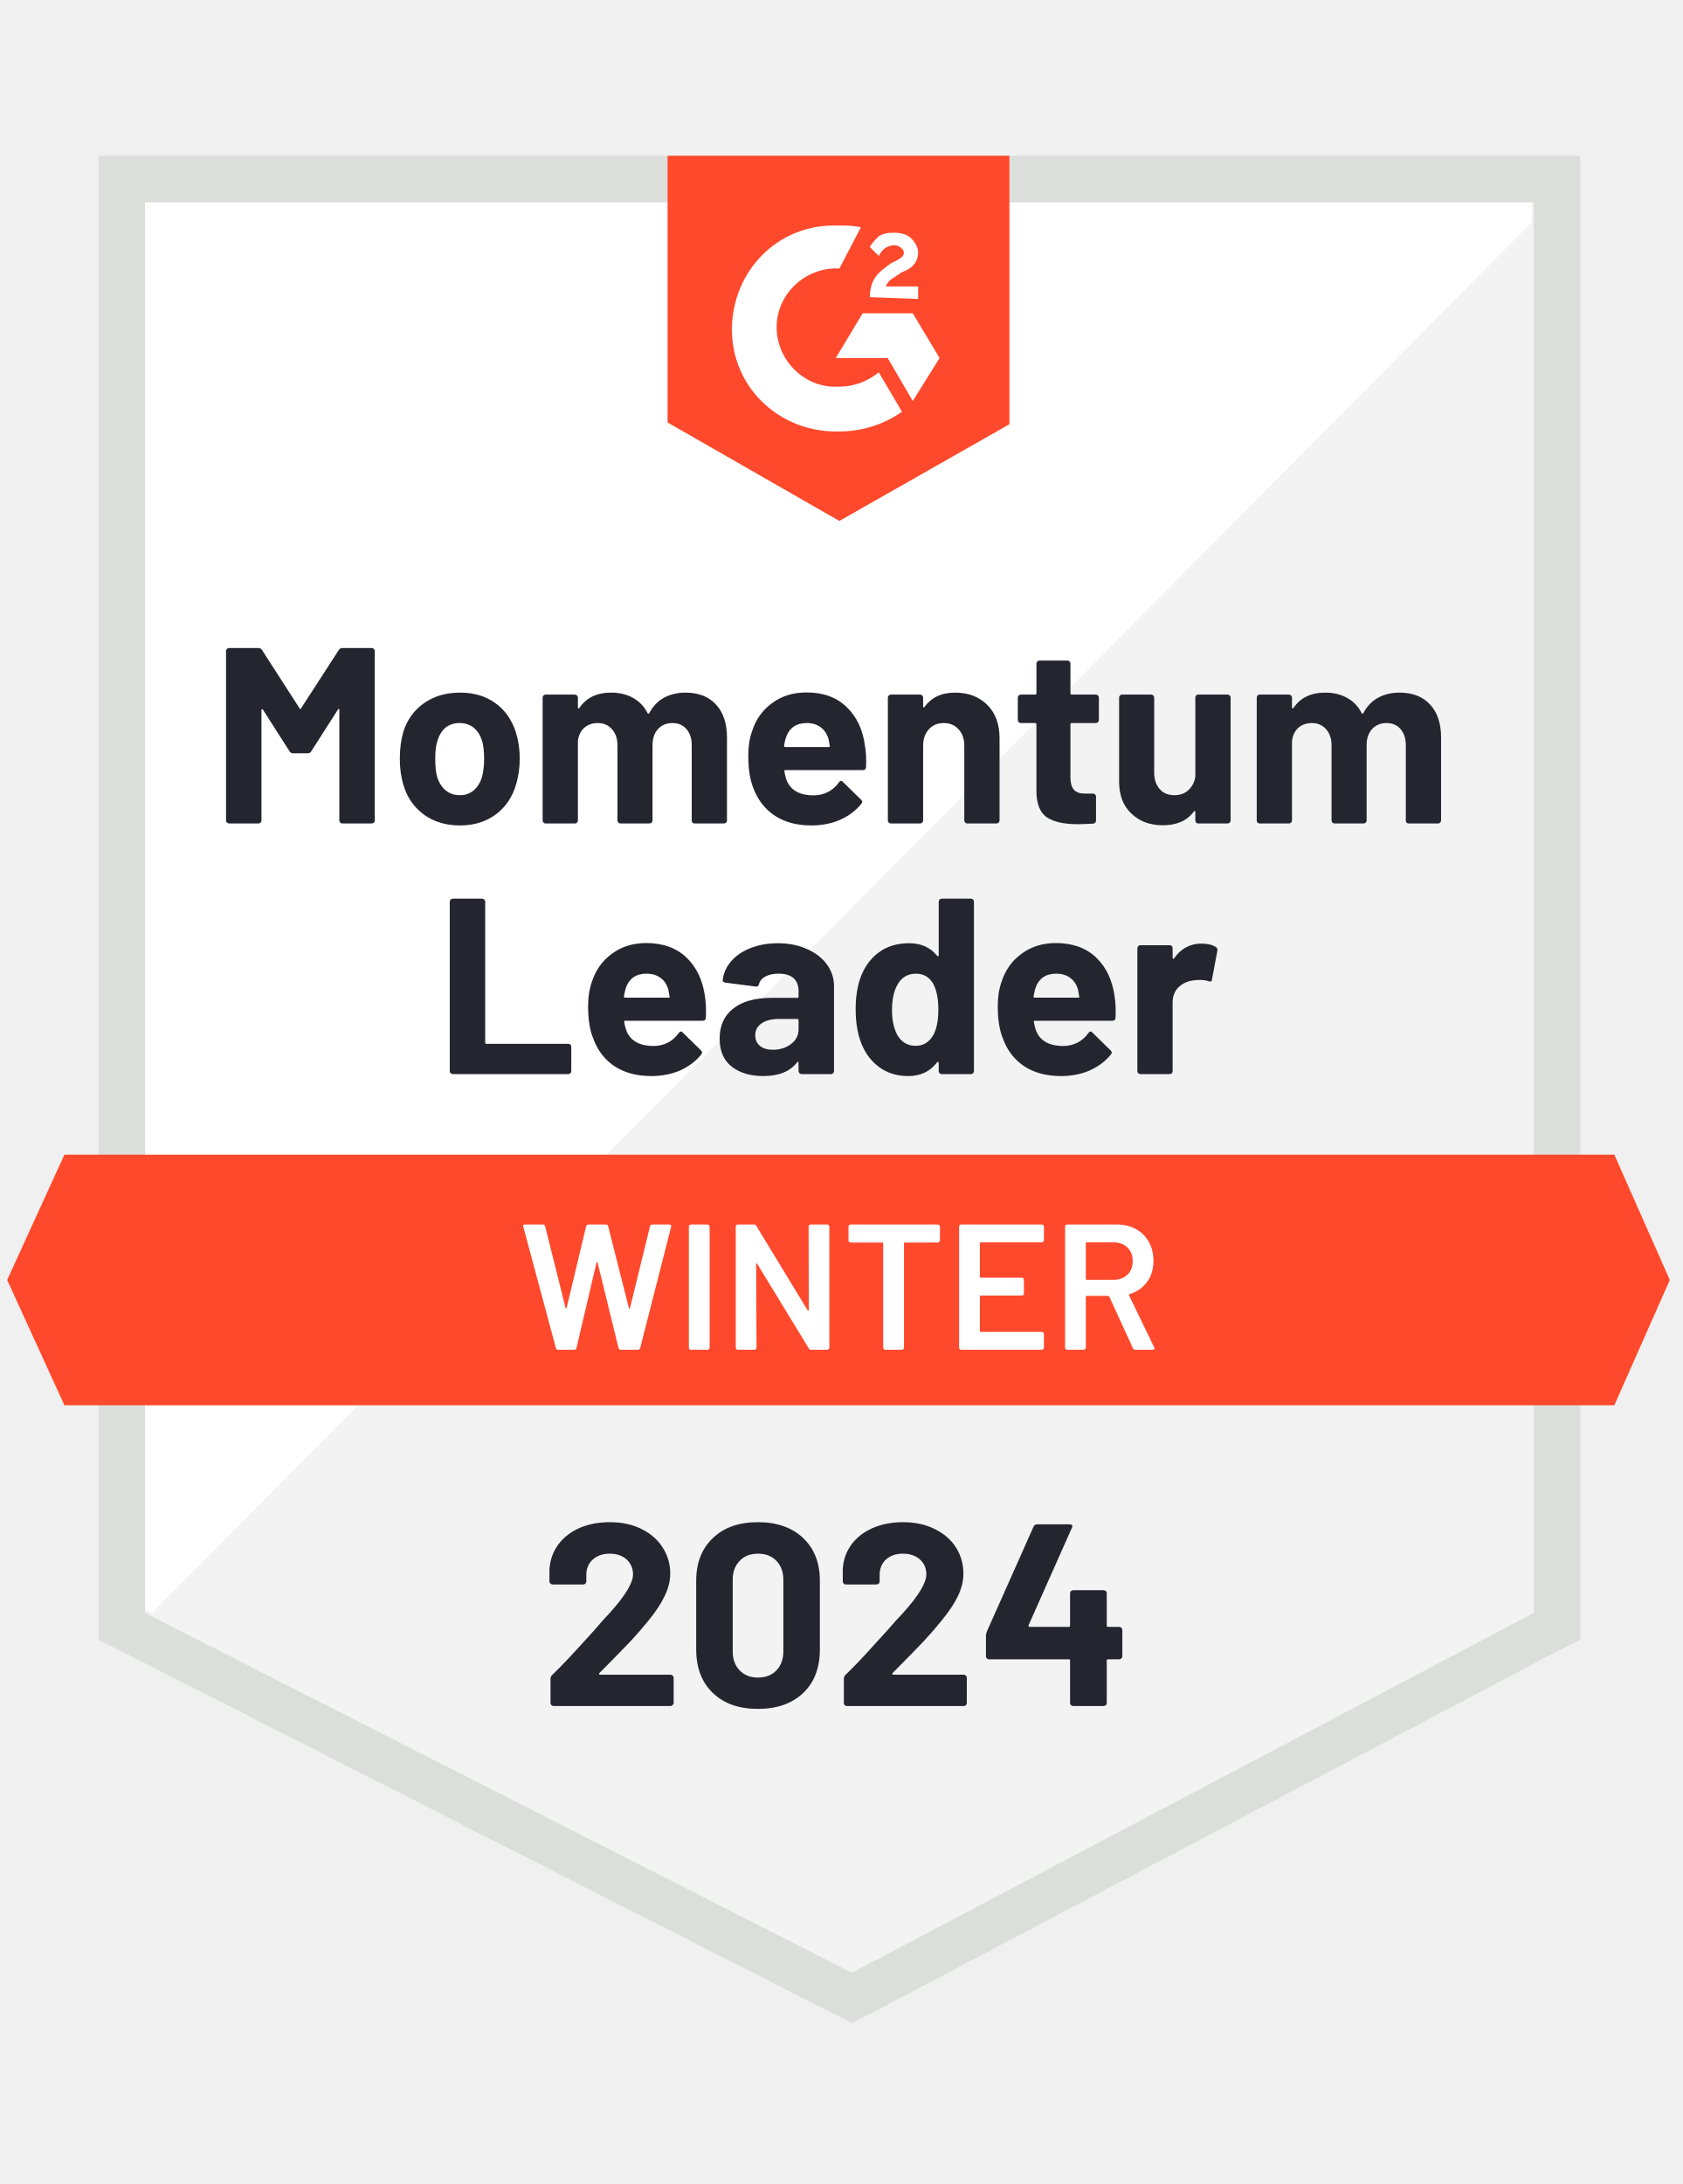
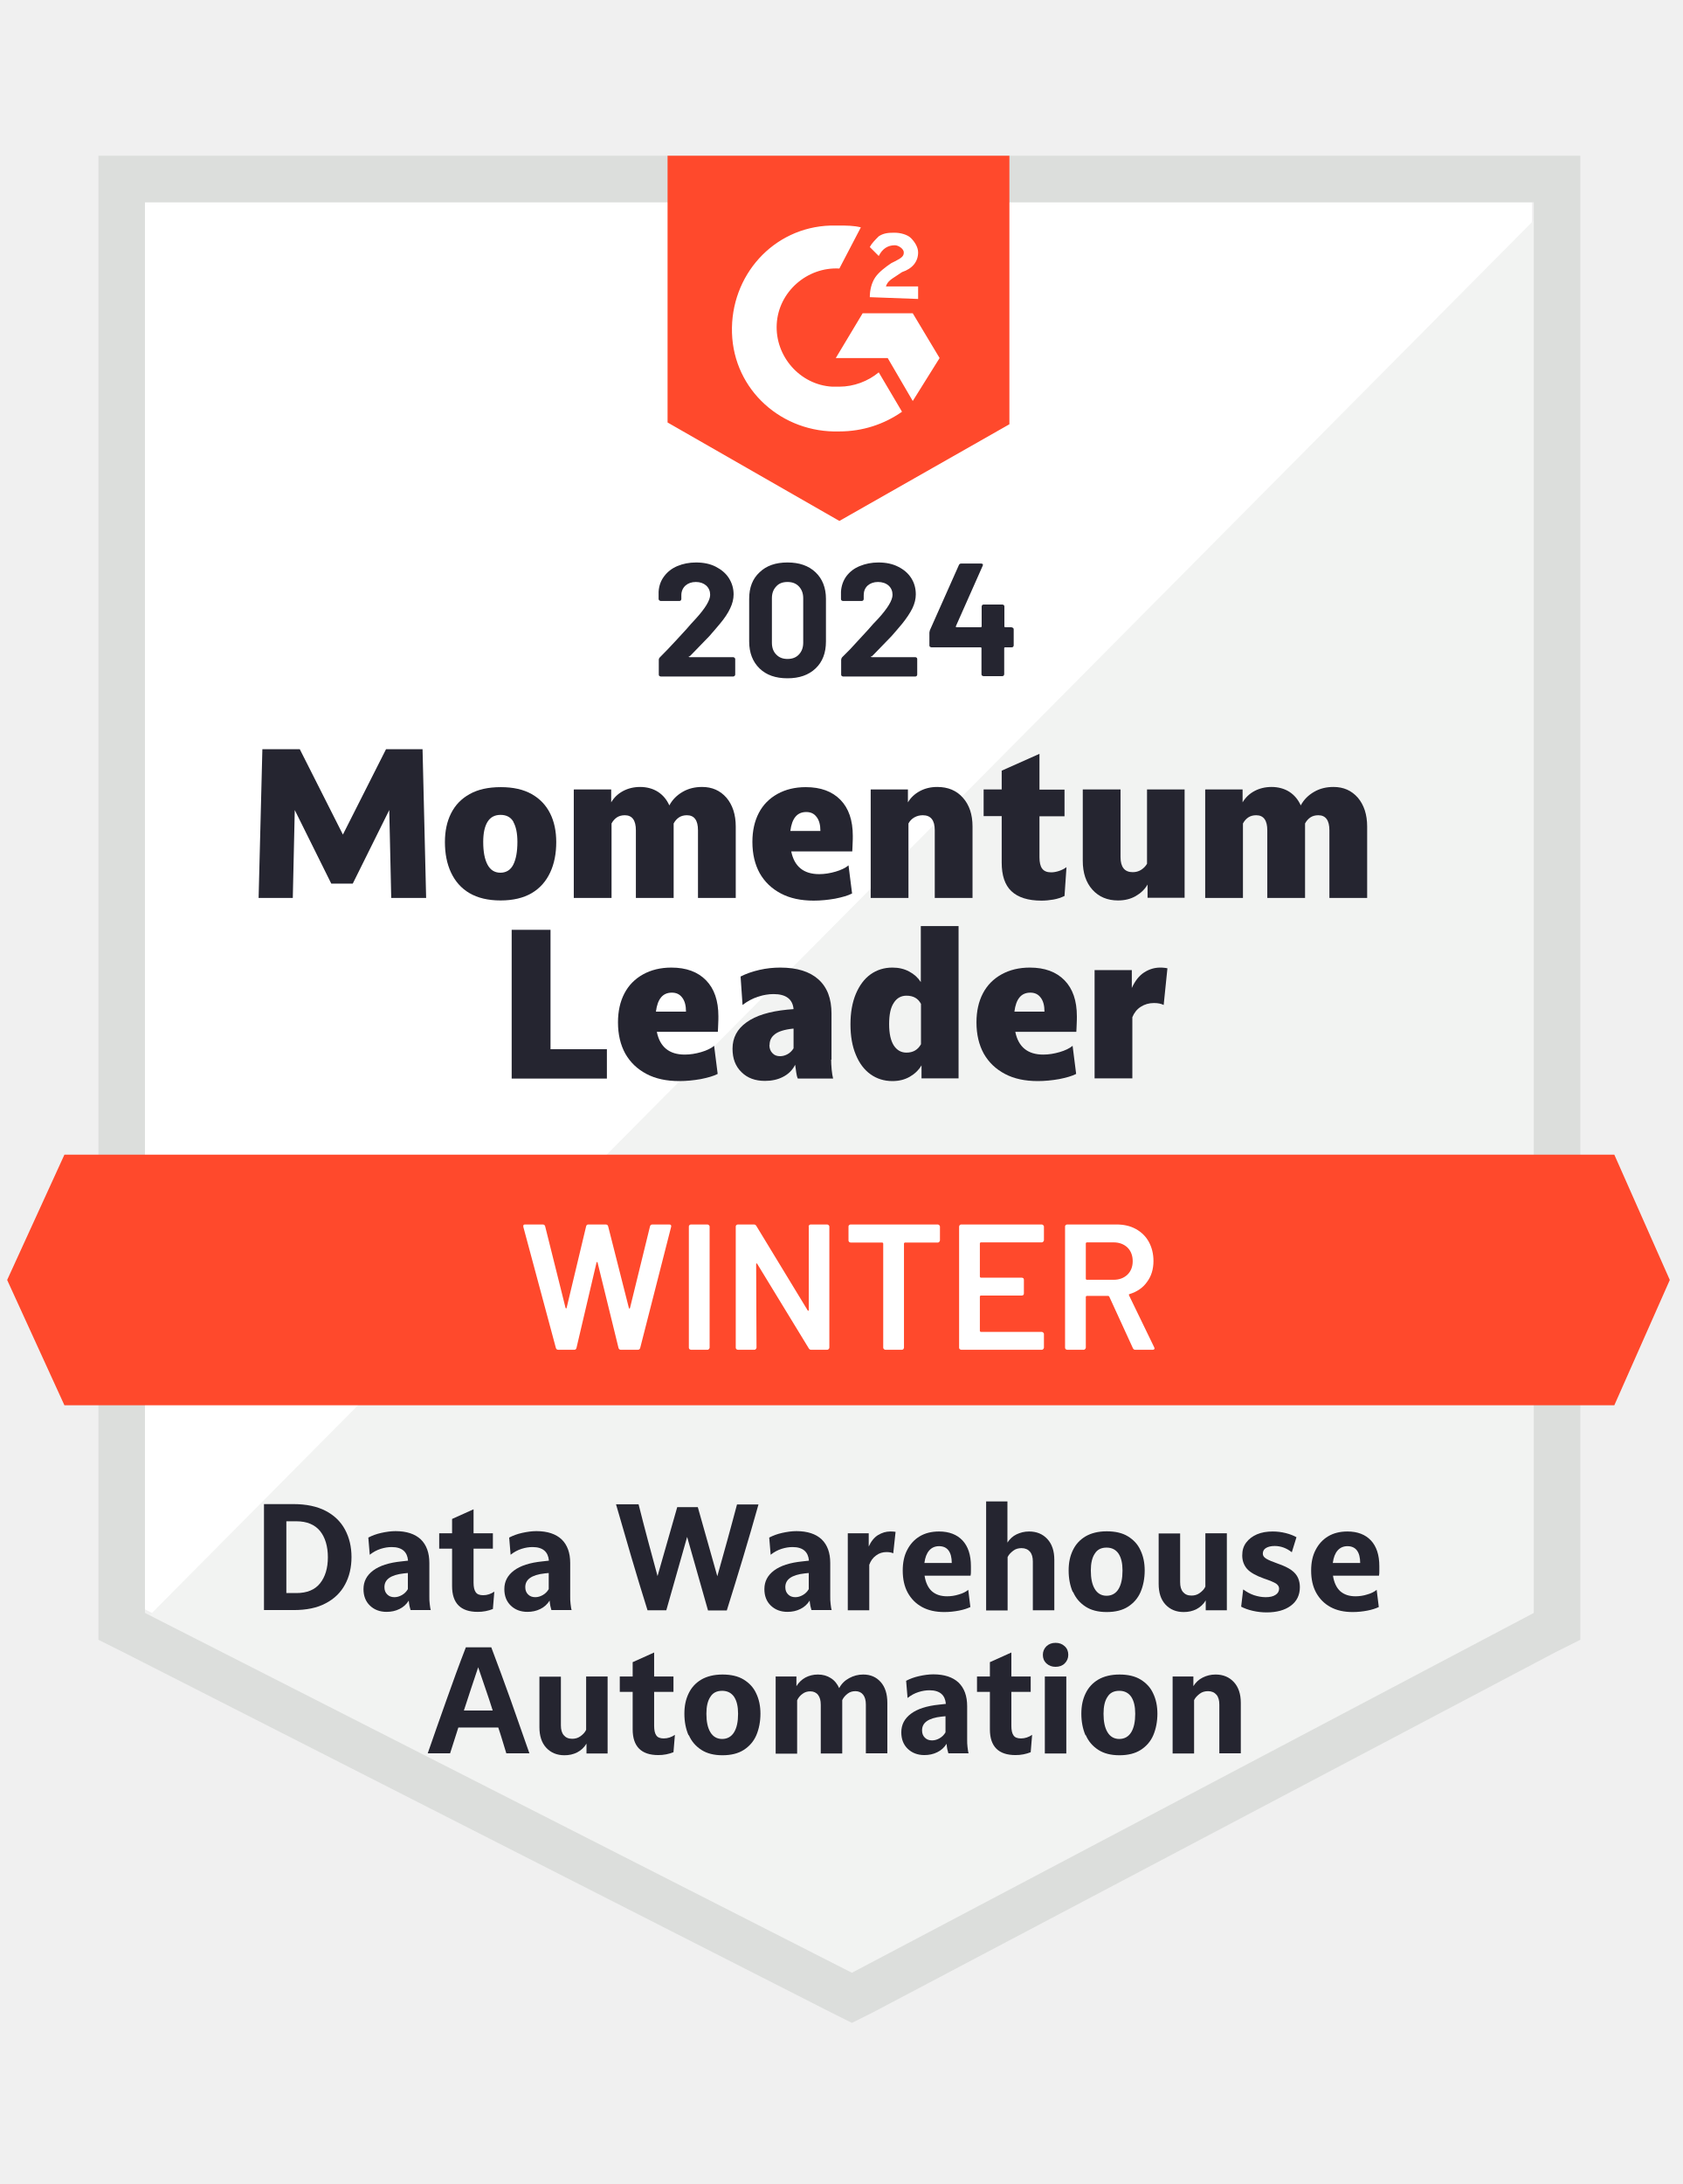
- <svg xmlns="http://www.w3.org/2000/svg" viewBox="0 0 94 122">
-   <path fill="#fff" d="M8.1 89.9 47.6 110l38-20.1V11.3H8.1z" />
-   <path fill="#f2f3f2" d="M86.4 11.6 7.3 91.3l41 20.3 38.1-19.5z" />
-   <path fill="#dcdedc" d="M5.5 37.5v54.1l1.4.7 39.5 20.1 1.2.6 1.2-.6 38.1-20.1 1.4-.7V8.7H5.5v28.8zm2.6 52.6V11.3h77.6v78.8l-38.1 20.1L8.1 90.1z" />
-   <path fill="#ff492c" d="M46.9 12.6c.4 0 .8 0 1.2.1L46.9 15c-1.8-.1-3.4 1.3-3.5 3.1-.1 1.8 1.3 3.4 3.1 3.5h.4c.8 0 1.6-.3 2.2-.8l1.3 2.2c-1 .7-2.2 1.1-3.5 1.1-3.2.1-5.9-2.3-6-5.5-.1-3.2 2.3-5.9 5.5-6h.5zm4.1 4.9 1.5 2.5-1.5 2.4-1.4-2.4h-2.9l1.5-2.5H51zm-2.4-.9c0-.4.1-.8.3-1.1.2-.3.6-.6.9-.8l.2-.1c.4-.2.5-.3.5-.5s-.3-.4-.5-.4c-.4 0-.7.2-.9.6l-.5-.5c.1-.2.3-.4.5-.6.3-.2.6-.2.9-.2.3 0 .7.1.9.3.2.2.4.5.4.8 0 .5-.3.9-.9 1.1l-.3.2c-.3.2-.5.3-.6.6h1.8v.7l-2.7-.1zm-1.7 12.5 9.5-5.4v-15H37.3v14.9l9.6 5.5zM90.2 64.5H3.6l-3.2 7 3.2 7h86.6l3.1-7z" />
-   <path fill="#252530" d="M25.3 60q-.07 0-.12-.05-.05-.05-.05-.12v-9.46q0-.07.05-.12.05-.05.12-.05h1.64q.07 0 .12.05.05.05.05.12v7.87q0 .07.07.07h4.58q.07 0 .11.04.05.05.05.12v1.36q0 .07-.05.12-.04.05-.11.05H25.3Zm14.09-4.34q.08.53.05 1.19-.01.17-.18.17h-4.33q-.08 0-.05.07.04.28.15.56.37.78 1.49.78.89-.01 1.41-.73.06-.08.13-.08.04 0 .09.06l1.01.99q.07.07.07.13 0 .02-.05.11-.47.57-1.19.89-.73.31-1.6.31-1.2 0-2.04-.54-.83-.55-1.19-1.53-.3-.7-.3-1.83 0-.77.21-1.36.32-1 1.13-1.58.8-.59 1.91-.59 1.4 0 2.25.81.84.81 1.03 2.17Zm-3.27-1.27q-.88 0-1.16.82-.05.18-.1.45 0 .07.07.07h2.43q.08 0 .05-.07-.07-.41-.07-.39-.12-.42-.44-.65-.31-.23-.78-.23Zm7.34-1.7q.91 0 1.62.32.72.31 1.12.86.4.54.4 1.22v4.74q0 .07-.05.12-.05.05-.12.05h-1.64q-.07 0-.12-.05-.05-.05-.05-.12v-.46q0-.04-.03-.06-.02-.01-.05.03-.59.77-1.89.77-1.09 0-1.77-.53-.67-.53-.67-1.57 0-1.08.76-1.67.75-.6 2.15-.6h1.43q.07 0 .07-.07v-.3q0-.47-.28-.73-.28-.25-.84-.25-.43 0-.72.15t-.37.43q-.04.16-.18.14l-1.7-.22q-.16-.03-.15-.13.06-.58.47-1.06.41-.48 1.09-.74.68-.27 1.52-.27Zm-.28 5.95q.6 0 1.02-.32.42-.32.42-.83v-.5q0-.07-.07-.07h-1.01q-.63 0-.98.24-.36.24-.36.67 0 .38.27.6.26.21.71.21Zm9.27-8.27q0-.07.05-.12.05-.05.12-.05h1.63q.07 0 .12.05.05.05.05.12v9.46q0 .07-.05.12-.05.05-.12.05h-1.63q-.07 0-.12-.05-.05-.05-.05-.12v-.46q0-.04-.03-.05-.03-.01-.06.02-.58.77-1.61.77-.98 0-1.68-.54-.71-.55-1.02-1.5-.24-.73-.24-1.7 0-.99.26-1.73.32-.9 1.01-1.42.69-.53 1.72-.53 1 0 1.56.7.03.04.06.03.03-.01.03-.06v-2.99Zm-.3 7.45q.28-.52.28-1.42 0-.94-.3-1.47-.33-.54-.94-.54-.66 0-1 .54-.35.55-.35 1.49 0 .84.3 1.4.35.6 1.03.6.63 0 .98-.6Zm10.13-2.16q.08.53.05 1.19-.01.17-.18.17h-4.33q-.08 0-.05.07.04.28.15.56.37.78 1.49.78.89-.01 1.41-.73.06-.08.13-.08.04 0 .09.06l1.01.99q.07.07.07.13 0 .02-.05.11-.47.57-1.19.89-.73.31-1.6.31-1.2 0-2.04-.54-.83-.55-1.19-1.53-.3-.7-.3-1.83 0-.77.21-1.36.32-1 1.13-1.58.8-.59 1.91-.59 1.4 0 2.25.81.84.81 1.03 2.17Zm-3.27-1.27q-.88 0-1.16.82-.05.18-.1.45 0 .07.07.07h2.43q.08 0 .05-.07-.07-.41-.07-.39-.12-.42-.44-.65-.31-.23-.78-.23Zm8.12-1.68q.51 0 .8.19.11.06.09.21l-.3 1.6q-.01.17-.19.1-.21-.07-.49-.07-.12 0-.31.02-.51.05-.86.37-.35.33-.35.88v3.82q0 .07-.04.12-.05.05-.12.05h-1.64q-.07 0-.12-.05-.05-.05-.05-.12v-6.86q0-.07.05-.12.05-.05.12-.05h1.64q.07 0 .12.05.04.05.04.12v.53q0 .05.03.06.03.01.04-.01.58-.84 1.54-.84ZM18.93 36.31q.07-.11.2-.11h1.64q.07 0 .12.05.05.05.05.12v9.46q0 .07-.05.12-.05.05-.12.05h-1.64q-.07 0-.12-.05-.05-.05-.05-.12v-6.17q0-.06-.03-.06-.02 0-.05.04l-1.49 2.33q-.07.11-.19.11h-.83q-.12 0-.19-.11l-1.49-2.33q-.03-.04-.05-.03-.03.01-.03.06v6.16q0 .07-.05.12-.05.05-.12.05H12.8q-.07 0-.12-.05-.05-.05-.05-.12v-9.46q0-.07.05-.12.05-.05.12-.05h1.64q.13 0 .2.11l2.1 3.26q.04.09.08 0l2.11-3.26Zm6.77 9.8q-1.18 0-2.02-.61-.84-.62-1.15-1.68-.19-.66-.19-1.43 0-.83.19-1.49.32-1.03 1.16-1.62.84-.59 2.02-.59 1.15 0 1.96.58t1.15 1.62q.22.7.22 1.47 0 .76-.19 1.41-.31 1.1-1.14 1.72-.84.62-2.01.62Zm0-1.69q.46 0 .78-.28t.46-.77q.11-.45.11-.98 0-.59-.11-1-.15-.47-.47-.74-.33-.26-.79-.26-.47 0-.79.26-.31.27-.45.74-.12.34-.12 1 0 .63.1.98.14.49.47.77.33.28.81.28Zm12.6-5.73q1.09 0 1.7.66.62.66.62 1.85v4.63q0 .07-.05.12-.05.05-.12.05h-1.64q-.07 0-.12-.05-.04-.05-.04-.12v-4.2q0-.57-.3-.91-.29-.33-.78-.33-.49 0-.8.33-.31.34-.31.9v4.21q0 .07-.05.12-.05.05-.12.05h-1.62q-.07 0-.12-.05-.05-.05-.05-.12v-4.2q0-.56-.31-.9-.3-.34-.79-.34-.45 0-.75.26-.3.27-.36.74v4.44q0 .07-.05.12-.05.05-.12.05h-1.64q-.07 0-.11-.05-.05-.05-.05-.12v-6.86q0-.07.05-.12.04-.05.11-.05h1.64q.07 0 .12.05.05.05.05.12v.55q0 .04.03.05.03.02.05-.02.58-.86 1.78-.86.7 0 1.23.3.52.29.8.84.04.08.1 0 .31-.58.83-.86.53-.28 1.19-.28Zm10.03 2.97q.09.53.06 1.19-.01.17-.18.17h-4.33q-.08 0-.05.07.04.28.15.56.36.78 1.48.78.9-.01 1.42-.73.05-.08.12-.08.05 0 .1.06l1.01.99q.07.07.07.13 0 .02-.06.11-.46.57-1.19.89-.72.31-1.59.31-1.21 0-2.04-.54-.83-.55-1.2-1.53-.29-.7-.29-1.83 0-.77.21-1.36.32-1 1.13-1.58.8-.59 1.91-.59 1.4 0 2.24.81.85.81 1.03 2.17Zm-3.26-1.27q-.88 0-1.16.82-.06.18-.1.45 0 .07.07.07h2.42q.09 0 .06-.07-.07-.41-.07-.39-.13-.42-.44-.65-.32-.23-.78-.23Zm8.29-1.7q1.12 0 1.81.69.68.68.68 1.86v4.59q0 .07-.05.12-.05.05-.12.05h-1.63q-.07 0-.12-.05-.05-.05-.05-.12v-4.18q0-.56-.32-.91-.31-.35-.83-.35t-.83.35q-.32.35-.32.91v4.18q0 .07-.05.12-.05.05-.12.05h-1.63q-.07 0-.12-.05-.05-.05-.05-.12v-6.86q0-.07.05-.12.05-.05.12-.05h1.63q.07 0 .12.05.05.05.05.12v.49q0 .04.03.06.03.01.04-.02.58-.81 1.71-.81Zm8.04 1.53q0 .07-.05.12-.05.05-.12.05h-1.35q-.07 0-.07.07v2.96q0 .47.19.69.19.22.61.22h.46q.07 0 .12.05.05.05.05.12v1.33q0 .16-.17.18-.58.03-.84.03-1.16 0-1.73-.38-.58-.39-.59-1.45v-3.75q0-.07-.07-.07h-.8q-.07 0-.12-.05-.05-.05-.05-.12v-1.25q0-.07.05-.12.05-.05.12-.05h.8q.07 0 .07-.07v-1.66q0-.07.05-.12.05-.05.12-.05h1.57q.07 0 .11.05.05.05.05.12v1.66q0 .07.07.07h1.35q.07 0 .12.05.05.05.05.12v1.25Zm5.39-1.25q0-.07.04-.12.05-.05.12-.05h1.64q.07 0 .12.05.05.05.05.12v6.86q0 .07-.05.12-.05.05-.12.05h-1.64q-.07 0-.12-.05-.04-.05-.04-.12v-.47q0-.05-.03-.05-.03-.01-.06.03-.56.76-1.73.76-1.07 0-1.75-.65-.69-.64-.69-1.8v-4.68q0-.07.05-.12.05-.05.12-.05h1.62q.07 0 .12.05.05.05.05.12v4.19q0 .56.3.91t.83.35q.48 0 .79-.29.31-.29.38-.75v-4.41Zm11.41-.28q1.09 0 1.7.66.62.66.62 1.85v4.63q0 .07-.05.12-.05.05-.12.05h-1.64q-.07 0-.12-.05-.04-.05-.04-.12v-4.2q0-.57-.3-.91-.29-.33-.78-.33-.49 0-.8.33-.31.34-.31.9v4.21q0 .07-.05.12-.05.05-.12.05h-1.62q-.07 0-.12-.05-.05-.05-.05-.12v-4.2q0-.56-.31-.9-.3-.34-.79-.34-.45 0-.75.26-.3.27-.36.74v4.44q0 .07-.05.12-.05.05-.12.05h-1.64q-.07 0-.12-.05-.04-.05-.04-.12v-6.86q0-.07.04-.12.05-.05.12-.05h1.64q.07 0 .12.05.05.05.05.12v.55q0 .04.03.05.03.02.05-.02.58-.86 1.78-.86.7 0 1.23.3.52.29.8.84.04.08.1 0 .31-.58.83-.86.53-.28 1.19-.28Z" />
-   <path fill="#fff" d="M31.2 75.4q-.11 0-.14-.1l-1.82-6.77-.01-.04q0-.09.11-.09h.98q.11 0 .14.1l1.14 4.56q.01.03.03.03.02 0 .03-.03l1.09-4.56q.03-.1.13-.1h.96q.11 0 .14.1l1.16 4.57q.01.03.03.03.02 0 .03-.03l1.12-4.57q.03-.1.14-.1h.93q.14 0 .11.13l-1.73 6.77q-.03.1-.14.1h-.93q-.11 0-.14-.1l-1.17-4.77q-.01-.03-.03-.04-.02 0-.03.04l-1.12 4.77q-.03.1-.13.1h-.88Zm7.41 0q-.05 0-.09-.04-.03-.03-.03-.08v-6.76q0-.05.03-.08.04-.04.09-.04h.92q.05 0 .08.04.04.03.04.08v6.76q0 .05-.04.08-.03.04-.08.04h-.92Zm6.57-6.88q0-.05.03-.08.04-.04.09-.04h.92q.05 0 .08.04.04.03.04.08v6.76q0 .05-.04.08-.03.04-.08.04h-.89q-.1 0-.14-.08l-2.88-4.72q-.02-.03-.04-.03-.02.01-.02.05l.02 4.66q0 .05-.04.08-.03.04-.08.04h-.92q-.05 0-.09-.04-.03-.03-.03-.08v-6.76q0-.05.03-.08.04-.04.09-.04h.89q.1 0 .14.08l2.87 4.72q.02.03.04.02.02 0 .02-.04l-.01-4.66Zm7.22-.12q.05 0 .08.04.04.03.04.08v.77q0 .05-.04.08-.03.04-.08.04h-1.84q-.05 0-.05.05v5.82q0 .05-.03.08-.04.04-.09.04h-.92q-.05 0-.08-.04-.04-.03-.04-.08v-5.82q0-.05-.05-.05h-1.77q-.05 0-.09-.04-.03-.03-.03-.08v-.77q0-.05.03-.08.04-.04.09-.04h4.87Zm5.93.88q0 .05-.04.08-.03.04-.08.04H54.8q-.05 0-.05.05v1.87q0 .05.05.05h2.29q.05 0 .09.03.03.04.03.09v.76q0 .05-.03.09-.04.03-.09.03H54.8q-.05 0-.05.05v1.93q0 .05.05.05h3.41q.05 0 .08.04.04.03.04.08v.76q0 .05-.04.08-.03.04-.08.04h-4.5q-.05 0-.09-.04-.03-.03-.03-.08v-6.76q0-.05.03-.08.04-.04.09-.04h4.5q.05 0 .08.04.04.03.04.08v.76Zm5.11 6.12q-.1 0-.14-.09l-1.32-2.88q-.02-.04-.06-.04h-1.2q-.05 0-.05.05v2.84q0 .05-.04.08-.03.04-.08.04h-.92q-.05 0-.09-.04-.03-.03-.03-.08v-6.76q0-.05.03-.08.04-.04.09-.04h2.75q.61 0 1.08.25.47.26.73.72.26.47.26 1.07 0 .69-.36 1.17-.35.49-.98.68-.02 0-.03.02-.01.02 0 .04l1.41 2.91q.02.04.02.06 0 .08-.11.08h-.96Zm-2.72-6q-.05 0-.05.05v1.99q0 .05.05.05h1.5q.48 0 .78-.29.29-.28.29-.75t-.29-.76q-.3-.29-.78-.29h-1.5Z" />
-   <path fill="#252530" d="M33.49 93.46q-.03.03-.02.06.02.03.06.03h3.93q.07 0 .12.05.06.05.06.12v1.41q0 .07-.06.12-.05.05-.12.05h-6.52q-.08 0-.13-.05t-.05-.12v-1.34q0-.13.09-.22.71-.69 1.45-1.51.74-.82.93-1.02.4-.48.82-.92 1.32-1.46 1.32-2.17 0-.51-.36-.84-.36-.32-.94-.32t-.94.32q-.37.33-.37.87v.36q0 .07-.05.12-.05.05-.12.05h-1.71q-.07 0-.12-.05-.06-.05-.06-.12v-.68q.05-.78.5-1.39.45-.6 1.19-.92.75-.32 1.68-.32 1.03 0 1.79.39.76.38 1.17 1.03.42.66.42 1.45 0 .61-.31 1.25-.3.64-.91 1.38-.45.56-.97 1.12-.52.55-1.55 1.59l-.22.22Zm8.86 2q-1.6 0-2.52-.89-.93-.89-.93-2.43v-3.83q0-1.51.93-2.39.92-.89 2.52-.89 1.59 0 2.53.89.93.88.93 2.39v3.83q0 1.54-.93 2.43-.94.89-2.53.89Zm0-1.75q.65 0 1.03-.4.39-.4.39-1.07v-3.99q0-.66-.39-1.06-.38-.4-1.03-.4-.64 0-1.02.4-.39.4-.39 1.06v3.99q0 .67.39 1.07.38.4 1.02.4Zm7.52-.25q-.03.03-.01.06.01.03.06.03h3.93q.07 0 .12.05.05.05.05.12v1.41q0 .07-.05.12-.05.05-.12.05h-6.53q-.07 0-.12-.05-.05-.05-.05-.12v-1.34q0-.13.08-.22.72-.69 1.45-1.51.74-.82.93-1.02.41-.48.83-.92 1.32-1.46 1.32-2.17 0-.51-.36-.84-.37-.32-.95-.32t-.94.32q-.36.33-.36.87v.36q0 .07-.05.12-.05.05-.13.05h-1.71q-.07 0-.12-.05-.05-.05-.05-.12v-.68q.04-.78.49-1.39.45-.6 1.2-.92.75-.32 1.67-.32 1.03 0 1.79.39.77.38 1.18 1.03.41.66.41 1.45 0 .61-.3 1.25-.31.64-.92 1.38-.45.56-.97 1.12-.52.55-1.55 1.59l-.22.22Zm12.66-2.58q.07 0 .13.05.05.05.05.12v1.47q0 .07-.05.12-.06.05-.13.05h-.62q-.07 0-.07.07v2.37q0 .07-.05.12-.06.05-.13.05h-1.69q-.08 0-.13-.05t-.05-.12v-2.37q0-.07-.07-.07h-4.45q-.07 0-.13-.05-.05-.05-.05-.12v-1.16q0-.09.05-.22l2.61-5.86q.06-.13.2-.13h1.81q.1 0 .14.05.04.05-.01.15l-2.42 5.44q-.01.03 0 .06.02.03.05.03h2.2q.07 0 .07-.08v-1.79q0-.08.05-.13t.13-.05h1.69q.07 0 .13.05.05.05.05.13v1.79q0 .08.07.08h.62Z" />
+ <svg xmlns="http://www.w3.org/2000/svg" id="Layer_1" data-name="Layer 1" viewBox="0 0 94 122">
+   <defs>
+     <style>
+       .cls-1 {
+         fill: #f2f3f2;
+       }
+ 
+       .cls-1, .cls-2, .cls-3, .cls-4, .cls-5 {
+         stroke-width: 0px;
+       }
+ 
+       .cls-2 {
+         fill: #252530;
+       }
+ 
+       .cls-3 {
+         fill: #dcdedc;
+       }
+ 
+       .cls-4 {
+         fill: #ff492c;
+       }
+ 
+       .cls-5 {
+         fill: #fff;
+       }
+     </style>
+   </defs>
+   <path class="cls-5" d="M8.1,89.9l39.5,20.1,38-20.1V11.3H8.1v78.6Z" />
+   <path class="cls-1" d="M86.4,11.6L7.3,91.3l41,20.3,38.1-19.5V11.6Z" />
+   <path class="cls-3" d="M5.5,37.5v54.1l1.4.7,39.5,20.1,1.2.6,1.2-.6,38.1-20.1,1.4-.7V8.7H5.5v28.8ZM8.1,90.1V11.3h77.6v78.8l-38.1,20.1-39.5-20.1Z" />
+   <path class="cls-4" d="M46.9,12.6c.4,0,.8,0,1.2.1l-1.2,2.3c-1.8-.1-3.4,1.3-3.5,3.1-.1,1.8,1.3,3.4,3.1,3.5h.4c.8,0,1.6-.3,2.2-.8l1.3,2.2c-1,.7-2.2,1.1-3.5,1.1-3.2.1-5.9-2.3-6-5.5-.1-3.2,2.3-5.9,5.5-6,0,0,.5,0,.5,0ZM51,17.5l1.5,2.5-1.5,2.4-1.4-2.4h-2.9l1.5-2.5h2.8ZM48.6,16.6c0-.4.1-.8.3-1.1s.6-.6.9-.8l.2-.1c.4-.2.5-.3.5-.5s-.3-.4-.5-.4c-.4,0-.7.2-.9.6l-.5-.5c.1-.2.3-.4.5-.6.3-.2.6-.2.9-.2s.7.1.9.3.4.5.4.8c0,.5-.3.9-.9,1.1l-.3.2c-.3.2-.5.3-.6.6h1.8v.7s-2.7-.1-2.7-.1ZM46.9,29.1l9.5-5.4v-15h-19.1v14.9s9.6,5.5,9.6,5.5ZM90.2,64.5H3.6l-3.2,7,3.2,7h86.6l3.1-7-3.1-7Z" />
+   <path class="cls-5" d="M31.2,75.4c-.07,0-.12-.03-.14-.1l-1.82-6.77v-.04c-.01-.06.03-.09.1-.09h.98c.07,0,.12.03.14.1l1.14,4.56s.02.03.03.03.02,0,.03-.03l1.09-4.56c.02-.07.06-.1.13-.1h.96c.07,0,.12.03.14.1l1.16,4.57s.02.03.03.03.02-.01.03-.03l1.12-4.57c.02-.07.07-.1.14-.1h.93c.09,0,.13.04.11.13l-1.73,6.77c-.02.07-.07.1-.14.1h-.93c-.07,0-.12-.03-.14-.1l-1.17-4.77s-.02-.03-.03-.04c-.01,0-.02.01-.03.04l-1.12,4.77c-.02.07-.06.1-.13.1h-.88ZM38.61,75.4s-.06-.01-.09-.04c-.02-.02-.03-.05-.03-.08v-6.76s0-.06.03-.08c.03-.03.06-.04.09-.04h.92s.06.01.08.04c.03.02.04.05.04.08v6.76s-.01.06-.04.08c-.02.03-.05.04-.08.04h-.92ZM45.18,68.52s.01-.06.03-.08c.03-.03.06-.04.09-.04h.92s.06.01.08.04c.03.02.04.05.04.08v6.76s-.01.06-.04.08c-.02.03-.05.04-.08.04h-.89c-.07,0-.11-.03-.14-.08l-2.88-4.72s-.03-.03-.04-.03c-.01,0-.02.02-.02.05l.02,4.66s-.01.06-.04.08c-.02.03-.05.04-.08.04h-.92s-.06-.01-.09-.04c-.02-.02-.03-.05-.03-.08v-6.76s0-.06.03-.08c.03-.03.06-.04.09-.04h.89c.07,0,.11.03.14.08l2.87,4.72s.03.03.04.02c.01,0,.02-.01.02-.04,0,0,0-4.66,0-4.66ZM52.4,68.4s.06.01.08.04c.03.02.04.05.04.08v.77s-.01.06-.04.08c-.02.03-.05.04-.08.04h-1.84s-.05.02-.05.05v5.82s-.01.06-.03.08c-.03.03-.06.04-.09.04h-.92s-.06-.01-.08-.04c-.03-.02-.04-.05-.04-.08v-5.82s-.02-.05-.05-.05h-1.77s-.06-.01-.09-.04c-.02-.02-.03-.05-.03-.08v-.77s0-.06.03-.08c.03-.03.06-.04.09-.04h4.87ZM58.33,69.28s-.01.06-.04.08c-.02.03-.05.04-.08.04h-3.41s-.05.02-.05.05v1.87s.02.05.05.05h2.29s.06.01.09.03c.02.03.03.06.03.09v.76s0,.06-.03.09c-.03.02-.06.03-.09.03h-2.29s-.05.02-.05.05v1.93s.02.05.05.05h3.41s.06.01.08.04c.03.02.04.05.04.08v.76s-.01.06-.04.08c-.02.03-.05.04-.08.04h-4.5s-.06-.01-.09-.04c-.02-.02-.03-.05-.03-.08v-6.76s.01-.06.03-.08c.03-.03.06-.04.09-.04h4.5s.06.01.08.04c.03.02.04.05.04.08v.76h0ZM63.44,75.4c-.07,0-.11-.03-.14-.09l-1.32-2.88s-.03-.04-.06-.04h-1.2s-.05.02-.05.05v2.84s-.01.06-.04.08c-.02.03-.05.04-.08.04h-.92s-.06-.01-.09-.04c-.02-.02-.03-.05-.03-.08v-6.76s0-.06.03-.08c.03-.03.06-.04.09-.04h2.75c.41,0,.77.08,1.08.25.31.17.56.41.73.72.17.31.26.67.26,1.07,0,.46-.12.85-.36,1.17-.23.33-.56.55-.98.68-.01,0-.02,0-.03.02,0,.01,0,.03,0,.04l1.41,2.91s.02.05.02.06c0,.05-.04.08-.11.08h-.96ZM60.72,69.4s-.05.02-.05.05v1.99s.02.05.05.05h1.5c.32,0,.58-.1.78-.29.19-.19.29-.44.29-.75,0-.31-.1-.57-.29-.76-.2-.19-.46-.29-.78-.29h-1.5Z" />
+   <path class="cls-2" d="M38.5,36.65s-.02.02-.01.04c0,.01.02.02.04.02h2.44s.05.01.07.03c.02.02.04.05.04.07v.88s-.01.05-.04.07c-.02.02-.05.03-.07.03h-4.05s-.06-.01-.08-.03c-.02-.02-.03-.05-.03-.07v-.83c0-.05.02-.1.06-.14.29-.29.59-.6.9-.94.31-.34.5-.55.58-.63.17-.2.34-.39.51-.57.55-.6.82-1.05.82-1.35,0-.21-.07-.38-.22-.52-.15-.13-.34-.2-.58-.2s-.43.07-.58.2c-.15.14-.23.32-.23.54v.22s-.01.05-.03.07-.05.03-.07.03h-1.06s-.05-.01-.07-.03c-.02-.02-.04-.05-.04-.07v-.42c.02-.32.12-.61.31-.86.19-.25.43-.44.74-.57.31-.13.66-.2,1.04-.2.43,0,.8.08,1.11.24.31.16.56.37.73.64.17.27.26.57.26.9,0,.25-.06.51-.19.78-.12.26-.31.55-.57.86-.19.23-.39.46-.6.7-.22.23-.54.56-.96.99l-.14.14h0ZM44,37.89c-.66,0-1.18-.18-1.56-.55-.38-.37-.58-.87-.58-1.51v-2.38c0-.63.19-1.12.58-1.48.38-.37.9-.55,1.56-.55s1.18.18,1.57.55c.38.36.58.86.58,1.48v2.38c0,.64-.19,1.14-.58,1.51-.39.37-.91.55-1.57.55ZM44,36.81c.27,0,.48-.08.64-.25.16-.17.24-.39.24-.66v-2.48c0-.27-.08-.49-.24-.66-.16-.17-.37-.25-.64-.25s-.48.08-.63.25c-.16.17-.24.38-.24.66v2.48c0,.28.08.5.24.66.16.17.37.25.63.25ZM48.67,36.65s-.01.02,0,.04c0,.01.02.02.04.02h2.44s.05.01.07.03c.02.02.03.05.03.07v.88s-.01.05-.03.07c-.02.02-.05.03-.07.03h-4.05s-.05-.01-.07-.03c-.02-.02-.03-.05-.03-.07v-.83c0-.05.02-.1.05-.14.3-.29.6-.6.9-.94.31-.34.5-.55.58-.63.17-.2.34-.39.52-.57.55-.6.82-1.05.82-1.35,0-.21-.07-.38-.22-.52-.15-.13-.35-.2-.59-.2s-.43.07-.58.2c-.15.14-.22.32-.22.54v.22s-.01.05-.03.07-.05.03-.08.03h-1.06s-.05-.01-.07-.03-.03-.05-.03-.07v-.42c.02-.32.12-.61.3-.86.19-.25.43-.44.75-.57s.66-.2,1.04-.2c.43,0,.8.08,1.11.24.32.16.56.37.73.64.17.27.25.57.25.9,0,.25-.06.51-.19.78-.13.26-.32.55-.57.86-.19.23-.39.46-.6.7-.22.23-.54.56-.96.99l-.14.14h0ZM56.53,35.05s.06.01.08.03c.02.02.03.05.03.07v.91s-.01.05-.03.07c-.02.02-.05.03-.08.03h-.38s-.04.01-.04.04v1.47s-.01.05-.03.07c-.02.02-.05.03-.08.03h-1.05s-.06-.01-.08-.03c-.02-.02-.03-.05-.03-.07v-1.47s-.01-.04-.04-.04h-2.76s-.06-.01-.08-.03c-.02-.02-.03-.05-.03-.07v-.72s.01-.08.03-.14l1.62-3.64c.02-.05.07-.08.12-.08h1.12s.07.01.09.03c.02.02.01.05,0,.09l-1.5,3.38s0,.02,0,.04c0,.01.02.02.03.02h1.37s.04-.02.04-.05v-1.11s.01-.06.03-.08.05-.03.08-.03h1.05s.06.01.08.03c.02.02.03.05.03.08v1.11s.01.05.04.05c0,0,.38,0,.38,0Z" />
+   <g>
+     <path class="cls-2" d="M14.67,41.85h2.08l2.41,4.77,2.41-4.77h2.04l.2,8.31h-1.95l-.11-4.91-2.04,4.11h-1.2l-2.04-4.11-.11,4.91h-1.91l.21-8.31Z" />
+     <path class="cls-2" d="M27.97,50.3c-.7,0-1.28-.14-1.74-.41s-.8-.66-1.03-1.15c-.23-.49-.34-1.06-.34-1.7,0-.61.11-1.14.34-1.6.23-.46.57-.82,1.04-1.08.46-.26,1.04-.39,1.74-.39s1.27.13,1.73.39c.46.26.8.62,1.03,1.08.23.46.34,1,.34,1.6,0,.64-.11,1.21-.34,1.7s-.57.88-1.03,1.15-1.04.41-1.74.41ZM28.69,45.91c-.15-.26-.39-.39-.72-.39s-.57.13-.73.39c-.16.26-.24.63-.24,1.12,0,.55.08.97.24,1.27s.4.45.72.45.57-.15.72-.45c.15-.3.23-.72.23-1.27,0-.49-.08-.86-.23-1.12Z" />
+     <path class="cls-2" d="M32.08,44.1h2.07v.72c.16-.27.38-.48.66-.63.28-.15.6-.23.96-.23s.71.09.99.27c.28.18.49.43.64.76.17-.32.42-.57.75-.76s.69-.27,1.08-.27c.56,0,1.01.2,1.36.6.34.4.52.94.52,1.61v3.99h-2.11v-3.78c0-.56-.21-.84-.62-.84-.17,0-.32.04-.44.12-.12.08-.22.19-.3.34v4.16h-2.11v-3.78c0-.56-.21-.84-.62-.84-.17,0-.32.04-.44.12-.12.08-.22.19-.3.34v4.16h-2.11v-6.05Z" />
+     <path class="cls-2" d="M47.41,48.33l.2,1.58c-.23.12-.55.21-.95.29-.4.07-.8.11-1.19.11-.72,0-1.33-.13-1.84-.4s-.9-.64-1.18-1.13c-.27-.49-.41-1.07-.41-1.75,0-.62.12-1.16.36-1.62s.59-.81,1.04-1.06c.45-.25.98-.38,1.58-.38.84,0,1.48.24,1.94.71.46.47.69,1.14.69,2.01,0,.11,0,.26-.01.43,0,.18-.02.32-.02.44h-3.41c.17.84.69,1.27,1.56,1.27.31,0,.61-.05.92-.14.31-.09.55-.21.71-.34ZM44.17,46.42h1.67c0-.34-.07-.6-.21-.78-.14-.19-.33-.28-.58-.28-.51,0-.8.35-.89,1.06Z" />
+     <path class="cls-2" d="M48.66,44.1h2.07v.72c.16-.27.39-.48.67-.63.28-.15.6-.23.97-.23.6,0,1.08.2,1.43.6.36.4.54.94.54,1.61v3.99h-2.11v-3.78c0-.56-.22-.84-.67-.84-.17,0-.33.04-.47.12-.14.08-.25.19-.33.34v4.16h-2.11v-6.05Z" />
+     <path class="cls-2" d="M55.97,45.59h-1.01v-1.49h1.01v-1.05l2.11-.94v2h1.4v1.49h-1.4v2.29c0,.28.05.5.15.63.1.14.27.21.5.21.15,0,.3-.03.45-.08s.29-.12.41-.21l-.11,1.61c-.19.09-.39.16-.62.2-.23.04-.45.06-.67.06-.75,0-1.31-.18-1.68-.53s-.54-.89-.54-1.6v-2.58Z" />
+     <path class="cls-2" d="M64.08,44.1h2.11v6.05h-2.07v-.74c-.16.28-.39.49-.67.65-.28.16-.61.24-.98.24-.59,0-1.07-.2-1.43-.6-.36-.4-.54-.94-.54-1.61v-3.99h2.11v3.78c0,.56.23.84.68.84.17,0,.33-.04.47-.13s.25-.2.33-.34v-4.15Z" />
+     <path class="cls-2" d="M67.36,44.1h2.07v.72c.16-.27.38-.48.66-.63.28-.15.6-.23.96-.23s.71.09.99.27c.28.18.49.43.64.76.17-.32.42-.57.75-.76s.69-.27,1.08-.27c.56,0,1.01.2,1.36.6.34.4.52.94.52,1.61v3.99h-2.11v-3.78c0-.56-.21-.84-.62-.84-.17,0-.32.04-.44.12-.12.08-.22.19-.3.34v4.16h-2.11v-3.78c0-.56-.21-.84-.62-.84-.17,0-.32.04-.44.12-.12.08-.22.19-.3.34v4.16h-2.11v-6.05Z" />
+     <path class="cls-2" d="M28.59,51.94h2.17v6.67h3.15v1.64h-5.32v-8.31Z" />
+     <path class="cls-2" d="M39.9,58.41l.2,1.58c-.23.12-.55.21-.95.29-.4.07-.8.11-1.19.11-.72,0-1.33-.13-1.84-.4s-.9-.64-1.18-1.13c-.27-.49-.41-1.07-.41-1.75,0-.62.12-1.16.36-1.62s.59-.81,1.04-1.06c.45-.25.98-.38,1.58-.38.84,0,1.48.24,1.94.71.46.47.69,1.14.69,2.01,0,.11,0,.26-.01.43,0,.18-.02.32-.02.44h-3.41c.17.84.69,1.27,1.56,1.27.31,0,.61-.05.92-.14.31-.09.55-.21.71-.34ZM36.66,56.51h1.67c0-.34-.07-.6-.21-.78-.14-.19-.33-.28-.58-.28-.51,0-.8.35-.89,1.06Z" />
+     <path class="cls-2" d="M46.44,59.19c0,.17.01.36.03.57s.05.37.08.49h-1.97c-.04-.08-.07-.19-.09-.34-.02-.14-.04-.28-.06-.43-.16.31-.39.53-.69.68-.29.15-.63.22-1,.22-.54,0-.98-.16-1.31-.49-.34-.33-.5-.76-.5-1.31,0-.61.26-1.1.78-1.47.52-.38,1.28-.61,2.27-.71l.36-.03c-.05-.56-.43-.84-1.12-.84-.28,0-.57.05-.87.15-.31.1-.59.25-.86.46l-.11-1.59c.31-.16.66-.28,1.05-.37s.78-.13,1.17-.13c.93,0,1.64.22,2.13.66.49.44.73,1.07.73,1.91v2.58ZM42.99,58.38c0,.19.06.34.17.45.11.12.25.17.43.17.14,0,.28-.04.41-.11.13-.07.25-.18.34-.33v-1.1h-.03c-.48.05-.82.16-1.01.31-.2.15-.3.35-.3.6Z" />
+     <path class="cls-2" d="M53.56,60.24h-2.07v-.73c-.16.27-.38.48-.66.64-.28.16-.6.24-.97.24-.46,0-.87-.13-1.22-.38-.35-.25-.63-.62-.82-1.09-.2-.47-.3-1.04-.3-1.7s.1-1.22.3-1.7c.2-.47.47-.84.82-1.09.35-.25.76-.38,1.22-.38.35,0,.66.07.94.22.28.15.49.34.65.59v-3.13h2.11v8.52ZM50.65,55.62c-.3,0-.54.13-.71.4-.18.27-.26.66-.26,1.19s.09.92.26,1.19c.18.27.41.4.71.4.37,0,.64-.16.81-.47v-2.25c-.16-.31-.43-.46-.81-.46Z" />
+     <path class="cls-2" d="M59.93,58.41l.2,1.58c-.23.12-.55.21-.95.29-.4.07-.8.11-1.19.11-.72,0-1.33-.13-1.84-.4s-.9-.64-1.18-1.13c-.27-.49-.41-1.07-.41-1.75,0-.62.12-1.16.36-1.62s.59-.81,1.04-1.06c.45-.25.98-.38,1.58-.38.84,0,1.48.24,1.94.71.46.47.69,1.14.69,2.01,0,.11,0,.26-.01.43,0,.18-.02.32-.02.44h-3.41c.17.84.69,1.27,1.56,1.27.31,0,.61-.05.92-.14.31-.09.55-.21.71-.34ZM56.69,56.51h1.67c0-.34-.07-.6-.21-.78-.14-.19-.33-.28-.58-.28-.51,0-.8.35-.89,1.06Z" />
+     <path class="cls-2" d="M61.17,54.19h2.07v1c.18-.4.41-.69.69-.87s.58-.27.89-.27c.07,0,.14,0,.21.01.07,0,.14.02.2.03l-.21,2.05c-.13-.07-.31-.11-.54-.11-.28,0-.52.07-.74.21-.22.14-.37.34-.47.58v3.42h-2.11v-6.05Z" />
+   </g>
+   <g>
+     <path class="cls-2" d="M14.75,84.02h1.65c.72,0,1.32.13,1.8.38.48.25.84.6,1.08,1.05.24.45.36.96.36,1.53s-.12,1.09-.36,1.53c-.24.45-.6.8-1.08,1.05-.48.26-1.08.38-1.8.38h-1.65v-5.93ZM16,84.98v4.01h.56c.59,0,1.03-.18,1.32-.54s.44-.85.44-1.46-.15-1.11-.44-1.47c-.3-.36-.74-.54-1.32-.54h-.56Z" />
+     <path class="cls-2" d="M23.99,89.19c0,.12,0,.26.02.4.02.15.03.26.06.35h-1.13c-.02-.06-.04-.14-.06-.23-.02-.1-.03-.19-.04-.3-.13.21-.31.37-.52.47-.22.11-.46.16-.72.16-.38,0-.69-.12-.93-.35-.24-.23-.36-.54-.36-.92,0-.43.18-.77.54-1.04s.89-.44,1.59-.51l.36-.04c-.02-.24-.1-.43-.25-.56-.15-.13-.37-.2-.66-.2-.2,0-.4.03-.62.1-.22.07-.42.18-.61.33l-.08-.96c.21-.11.45-.2.72-.26.27-.06.54-.1.8-.1.62,0,1.09.16,1.41.46.32.31.48.75.48,1.32v1.86ZM21.64,89.07c.1.1.23.15.4.15.14,0,.28-.04.42-.12.14-.08.25-.19.33-.33v-.9l-.21.02c-.38.04-.66.13-.84.26s-.26.3-.26.51c0,.17.05.3.15.4Z" />
+     <path class="cls-2" d="M25.26,86.51h-.72v-.86h.72v-.8l1.2-.54v1.34h1.08v.86h-1.08v1.9c0,.24.04.42.12.53.08.12.22.17.42.17.22,0,.43-.07.62-.2l-.08.97c-.12.05-.26.09-.41.12-.15.03-.3.04-.44.04-.95,0-1.43-.48-1.43-1.44v-2.1Z" />
+     <path class="cls-2" d="M31.86,89.19c0,.12,0,.26.02.4.02.15.03.26.06.35h-1.13c-.02-.06-.04-.14-.06-.23-.02-.1-.03-.19-.04-.3-.13.21-.31.37-.52.47-.22.11-.46.16-.72.16-.38,0-.69-.12-.93-.35-.24-.23-.36-.54-.36-.92,0-.43.18-.77.54-1.04s.89-.44,1.59-.51l.36-.04c-.02-.24-.1-.43-.25-.56-.15-.13-.37-.2-.66-.2-.2,0-.4.03-.62.1-.22.07-.42.18-.61.33l-.08-.96c.21-.11.45-.2.72-.26.27-.06.54-.1.8-.1.62,0,1.09.16,1.41.46.32.31.48.75.48,1.32v1.86ZM29.51,89.07c.1.1.23.15.4.15.14,0,.28-.04.42-.12.14-.08.25-.19.33-.33v-.9l-.21.02c-.38.04-.66.13-.84.26s-.26.3-.26.51c0,.17.05.3.15.4Z" />
+     <path class="cls-2" d="M38.4,85.83l-1.17,4.12h-1.05c-.31-.99-.61-1.97-.9-2.96-.29-.99-.58-1.98-.86-2.96h1.26c.17.67.34,1.34.52,2.01.18.67.36,1.33.54,2l1.1-3.85h1.15l1.09,3.86c.19-.67.37-1.34.56-2.01s.36-1.34.54-2h1.2c-.28.99-.56,1.97-.86,2.96-.3.99-.6,1.98-.91,2.96h-1.05l-1.17-4.12Z" />
+     <path class="cls-2" d="M46.39,89.19c0,.12,0,.26.02.4.02.15.03.26.06.35h-1.13c-.02-.06-.04-.14-.06-.23-.02-.1-.03-.19-.04-.3-.13.21-.31.37-.52.47-.22.11-.46.16-.72.16-.38,0-.69-.12-.93-.35-.24-.23-.36-.54-.36-.92,0-.43.18-.77.54-1.04s.89-.44,1.59-.51l.36-.04c-.02-.24-.1-.43-.25-.56-.15-.13-.37-.2-.66-.2-.2,0-.4.03-.62.1-.22.07-.42.18-.61.33l-.08-.96c.21-.11.45-.2.72-.26.27-.06.54-.1.8-.1.62,0,1.09.16,1.41.46.32.31.48.75.48,1.32v1.86ZM44.04,89.07c.1.1.23.15.4.15.14,0,.28-.04.42-.12.14-.08.25-.19.33-.33v-.9l-.21.02c-.38.04-.66.13-.84.26s-.26.3-.26.51c0,.17.05.3.15.4Z" />
+     <path class="cls-2" d="M47.36,85.65h1.18v.74c.13-.29.31-.51.52-.64.22-.13.44-.2.68-.2.1,0,.2,0,.3.02l-.13,1.2c-.1-.05-.22-.07-.38-.07-.21,0-.41.06-.58.19-.18.13-.3.3-.38.52v2.54h-1.2v-4.3Z" />
+     <path class="cls-2" d="M54.1,88.8l.12.97c-.17.08-.38.15-.64.2s-.53.08-.82.08c-.48,0-.89-.09-1.24-.28s-.61-.46-.8-.8c-.19-.35-.28-.76-.28-1.24,0-.44.08-.83.25-1.15.17-.33.4-.58.7-.76.3-.18.66-.27,1.08-.27.56,0,1,.17,1.31.5.31.33.47.81.47,1.44,0,.06,0,.14,0,.25,0,.11,0,.2-.02.28h-2.57c.06.39.2.68.41.87.22.19.5.28.85.28.21,0,.43-.03.65-.1.22-.06.4-.15.53-.26ZM52.47,86.37c-.22,0-.41.08-.55.24s-.23.39-.27.7h1.53c0-.3-.06-.54-.18-.7-.12-.16-.3-.24-.53-.24Z" />
+     <path class="cls-2" d="M55.09,83.87h1.2v2.3c.13-.2.3-.36.51-.46.21-.1.44-.16.7-.16.42,0,.76.14,1.02.42.26.28.39.67.39,1.16v2.82h-1.2v-2.72c0-.24-.05-.42-.16-.55-.11-.13-.27-.2-.47-.2-.17,0-.33.04-.46.14s-.25.21-.32.36v2.98h-1.2v-6.08Z" />
+     <path class="cls-2" d="M59.94,88.93c-.15-.35-.23-.75-.23-1.2s.08-.81.24-1.14c.16-.33.39-.58.71-.77.31-.18.71-.28,1.18-.28s.87.09,1.18.28.55.44.7.77c.16.33.24.71.24,1.14s-.08.85-.23,1.2c-.15.35-.39.62-.7.82-.31.2-.71.3-1.19.3s-.87-.1-1.18-.3c-.31-.2-.55-.47-.7-.82ZM62.72,87.73c0-.4-.07-.71-.22-.94-.15-.22-.37-.34-.67-.34s-.52.11-.66.34c-.15.22-.22.54-.22.94,0,.44.07.78.22,1.03.15.25.37.38.66.38s.52-.13.67-.38c.15-.25.22-.59.22-1.03Z" />
+     <path class="cls-2" d="M67.35,85.65h1.2v4.3h-1.18v-.55c-.13.22-.31.38-.52.49-.22.11-.45.16-.71.16-.42,0-.76-.14-1.02-.42-.26-.28-.38-.67-.38-1.15v-2.82h1.2v2.72c0,.24.05.42.16.55.11.13.26.2.47.2.17,0,.32-.04.46-.14s.25-.21.32-.36v-2.98Z" />
+     <path class="cls-2" d="M69.47,88.79c.19.14.39.25.6.32.22.07.43.11.65.11.23,0,.42-.04.55-.13.13-.08.2-.2.2-.35,0-.11-.06-.2-.17-.28-.11-.07-.34-.17-.67-.28-.45-.16-.77-.34-.95-.54-.18-.21-.27-.46-.27-.75s.07-.52.22-.72.35-.35.6-.46c.26-.11.55-.16.88-.16.25,0,.49.03.73.09.24.06.44.14.6.23l-.26.84c-.29-.23-.61-.35-.96-.35-.2,0-.36.04-.48.11-.12.07-.18.18-.18.32,0,.11.06.2.19.28.13.08.35.17.66.28.32.11.57.23.75.36s.3.28.37.44c.07.16.1.33.1.51,0,.44-.17.79-.51,1.04-.34.25-.79.37-1.35.37-.26,0-.52-.03-.78-.09-.26-.06-.47-.14-.64-.23l.11-.94Z" />
+     <path class="cls-2" d="M76.92,88.8l.12.97c-.17.08-.38.15-.64.2s-.53.08-.82.08c-.48,0-.89-.09-1.24-.28s-.61-.46-.8-.8c-.19-.35-.28-.76-.28-1.24,0-.44.08-.83.25-1.15.17-.33.4-.58.7-.76.3-.18.66-.27,1.08-.27.56,0,1,.17,1.31.5.31.33.47.81.47,1.44,0,.06,0,.14,0,.25,0,.11,0,.2-.02.28h-2.57c.06.39.2.68.41.87.22.19.5.28.85.28.21,0,.43-.03.65-.1.22-.06.4-.15.53-.26ZM75.29,86.37c-.22,0-.41.08-.55.24s-.23.39-.27.7h1.53c0-.3-.06-.54-.18-.7-.12-.16-.3-.24-.53-.24Z" />
+     <path class="cls-2" d="M24.94,94.98c.35-.99.71-1.98,1.09-2.96h1.42c.37.99.74,1.97,1.09,2.96s.7,1.98,1.04,2.96h-1.29c-.07-.24-.15-.48-.22-.72-.07-.24-.15-.48-.23-.72h-2.23c-.15.48-.31.96-.46,1.44h-1.25c.34-.99.69-1.97,1.04-2.96ZM26.72,93.13c-.27.79-.53,1.6-.8,2.42h1.61c-.13-.41-.26-.81-.4-1.21-.14-.4-.27-.8-.41-1.2Z" />
+     <path class="cls-2" d="M32.75,93.65h1.2v4.3h-1.18v-.55c-.13.22-.31.38-.52.49-.22.11-.45.16-.71.16-.42,0-.76-.14-1.02-.42-.26-.28-.38-.67-.38-1.15v-2.82h1.2v2.72c0,.24.05.42.16.55.11.13.26.2.47.2.17,0,.32-.04.46-.14s.25-.21.32-.36v-2.98Z" />
+     <path class="cls-2" d="M35.35,94.51h-.72v-.86h.72v-.8l1.2-.54v1.34h1.08v.86h-1.08v1.9c0,.24.04.42.12.53.08.12.22.17.42.17.22,0,.43-.07.62-.2l-.08.97c-.12.05-.26.09-.41.12-.15.03-.3.04-.44.04-.95,0-1.43-.48-1.43-1.44v-2.1Z" />
+     <path class="cls-2" d="M38.47,96.93c-.15-.35-.23-.75-.23-1.2s.08-.81.24-1.14c.16-.33.39-.58.71-.77.31-.18.71-.28,1.18-.28s.87.09,1.18.28.55.44.7.77c.16.33.24.71.24,1.14s-.08.85-.23,1.2c-.15.35-.39.62-.7.82-.31.2-.71.3-1.19.3s-.87-.1-1.18-.3c-.31-.2-.55-.47-.7-.82ZM41.24,95.73c0-.4-.07-.71-.22-.94-.15-.22-.37-.34-.67-.34s-.52.11-.66.34c-.15.22-.22.54-.22.94,0,.44.07.78.22,1.03.15.25.37.38.66.38s.52-.13.67-.38c.15-.25.22-.59.22-1.03Z" />
+     <path class="cls-2" d="M43.32,93.65h1.18v.54c.13-.21.3-.37.5-.48.21-.11.44-.17.7-.17.28,0,.52.07.72.2.21.13.36.32.47.56.13-.25.32-.43.56-.56s.5-.2.78-.2c.41,0,.73.14.98.42.25.28.37.67.37,1.16v2.82h-1.2v-2.72c0-.24-.05-.42-.15-.55-.1-.13-.25-.2-.43-.2-.17,0-.31.04-.44.14s-.23.21-.3.36v2.98h-1.2v-2.72c0-.24-.05-.42-.15-.55-.1-.13-.25-.2-.43-.2-.17,0-.31.04-.44.14-.13.09-.23.21-.3.36v2.98h-1.2v-4.3Z" />
+     <path class="cls-2" d="M54.04,97.19c0,.12,0,.26.02.4.02.15.03.26.06.35h-1.13c-.02-.06-.04-.14-.06-.23-.02-.1-.03-.19-.04-.3-.13.21-.31.37-.52.47-.22.11-.46.16-.72.16-.38,0-.69-.12-.93-.35-.24-.23-.36-.54-.36-.92,0-.43.18-.77.54-1.04s.89-.44,1.59-.51l.36-.04c-.02-.24-.1-.43-.25-.56-.15-.13-.37-.2-.66-.2-.2,0-.4.03-.62.1-.22.07-.42.18-.61.33l-.08-.96c.21-.11.45-.2.72-.26.27-.06.54-.1.8-.1.62,0,1.09.16,1.41.46.32.31.48.75.48,1.32v1.86ZM51.68,97.07c.1.1.23.15.4.15.14,0,.28-.04.42-.12.14-.08.25-.19.33-.33v-.9l-.21.02c-.38.04-.66.13-.84.26s-.26.3-.26.51c0,.17.05.3.15.4Z" />
+     <path class="cls-2" d="M55.31,94.51h-.72v-.86h.72v-.8l1.2-.54v1.34h1.08v.86h-1.08v1.9c0,.24.04.42.12.53.08.12.22.17.42.17.22,0,.43-.07.62-.2l-.08.97c-.12.05-.26.09-.41.12-.15.03-.3.04-.44.04-.95,0-1.43-.48-1.43-1.44v-2.1Z" />
+     <path class="cls-2" d="M58.47,92.92c-.14-.13-.2-.29-.2-.48s.07-.35.2-.48c.14-.13.31-.19.51-.19s.37.06.51.19.2.29.2.48-.07.35-.2.48-.31.19-.51.19-.37-.06-.51-.19ZM58.38,93.65h1.2v4.3h-1.2v-4.3Z" />
+     <path class="cls-2" d="M60.65,96.93c-.15-.35-.23-.75-.23-1.2s.08-.81.24-1.14c.16-.33.39-.58.71-.77.31-.18.71-.28,1.18-.28s.87.09,1.18.28.55.44.7.77c.16.33.24.71.24,1.14s-.08.85-.23,1.2c-.15.35-.39.62-.7.82-.31.2-.71.3-1.19.3s-.87-.1-1.18-.3c-.31-.2-.55-.47-.7-.82ZM63.43,95.73c0-.4-.07-.71-.22-.94-.15-.22-.37-.34-.67-.34s-.52.11-.66.34c-.15.22-.22.54-.22.94,0,.44.07.78.22,1.03.15.25.37.38.66.38s.52-.13.67-.38c.15-.25.22-.59.22-1.03Z" />
+     <path class="cls-2" d="M65.5,93.65h1.18v.54c.13-.21.3-.37.52-.48.22-.11.45-.17.72-.17.42,0,.76.14,1.02.42.26.28.39.67.39,1.16v2.82h-1.2v-2.72c0-.24-.05-.42-.16-.55-.11-.13-.27-.2-.47-.2-.17,0-.33.04-.46.14s-.25.21-.32.36v2.98h-1.2v-4.3Z" />
+   </g>
</svg>
